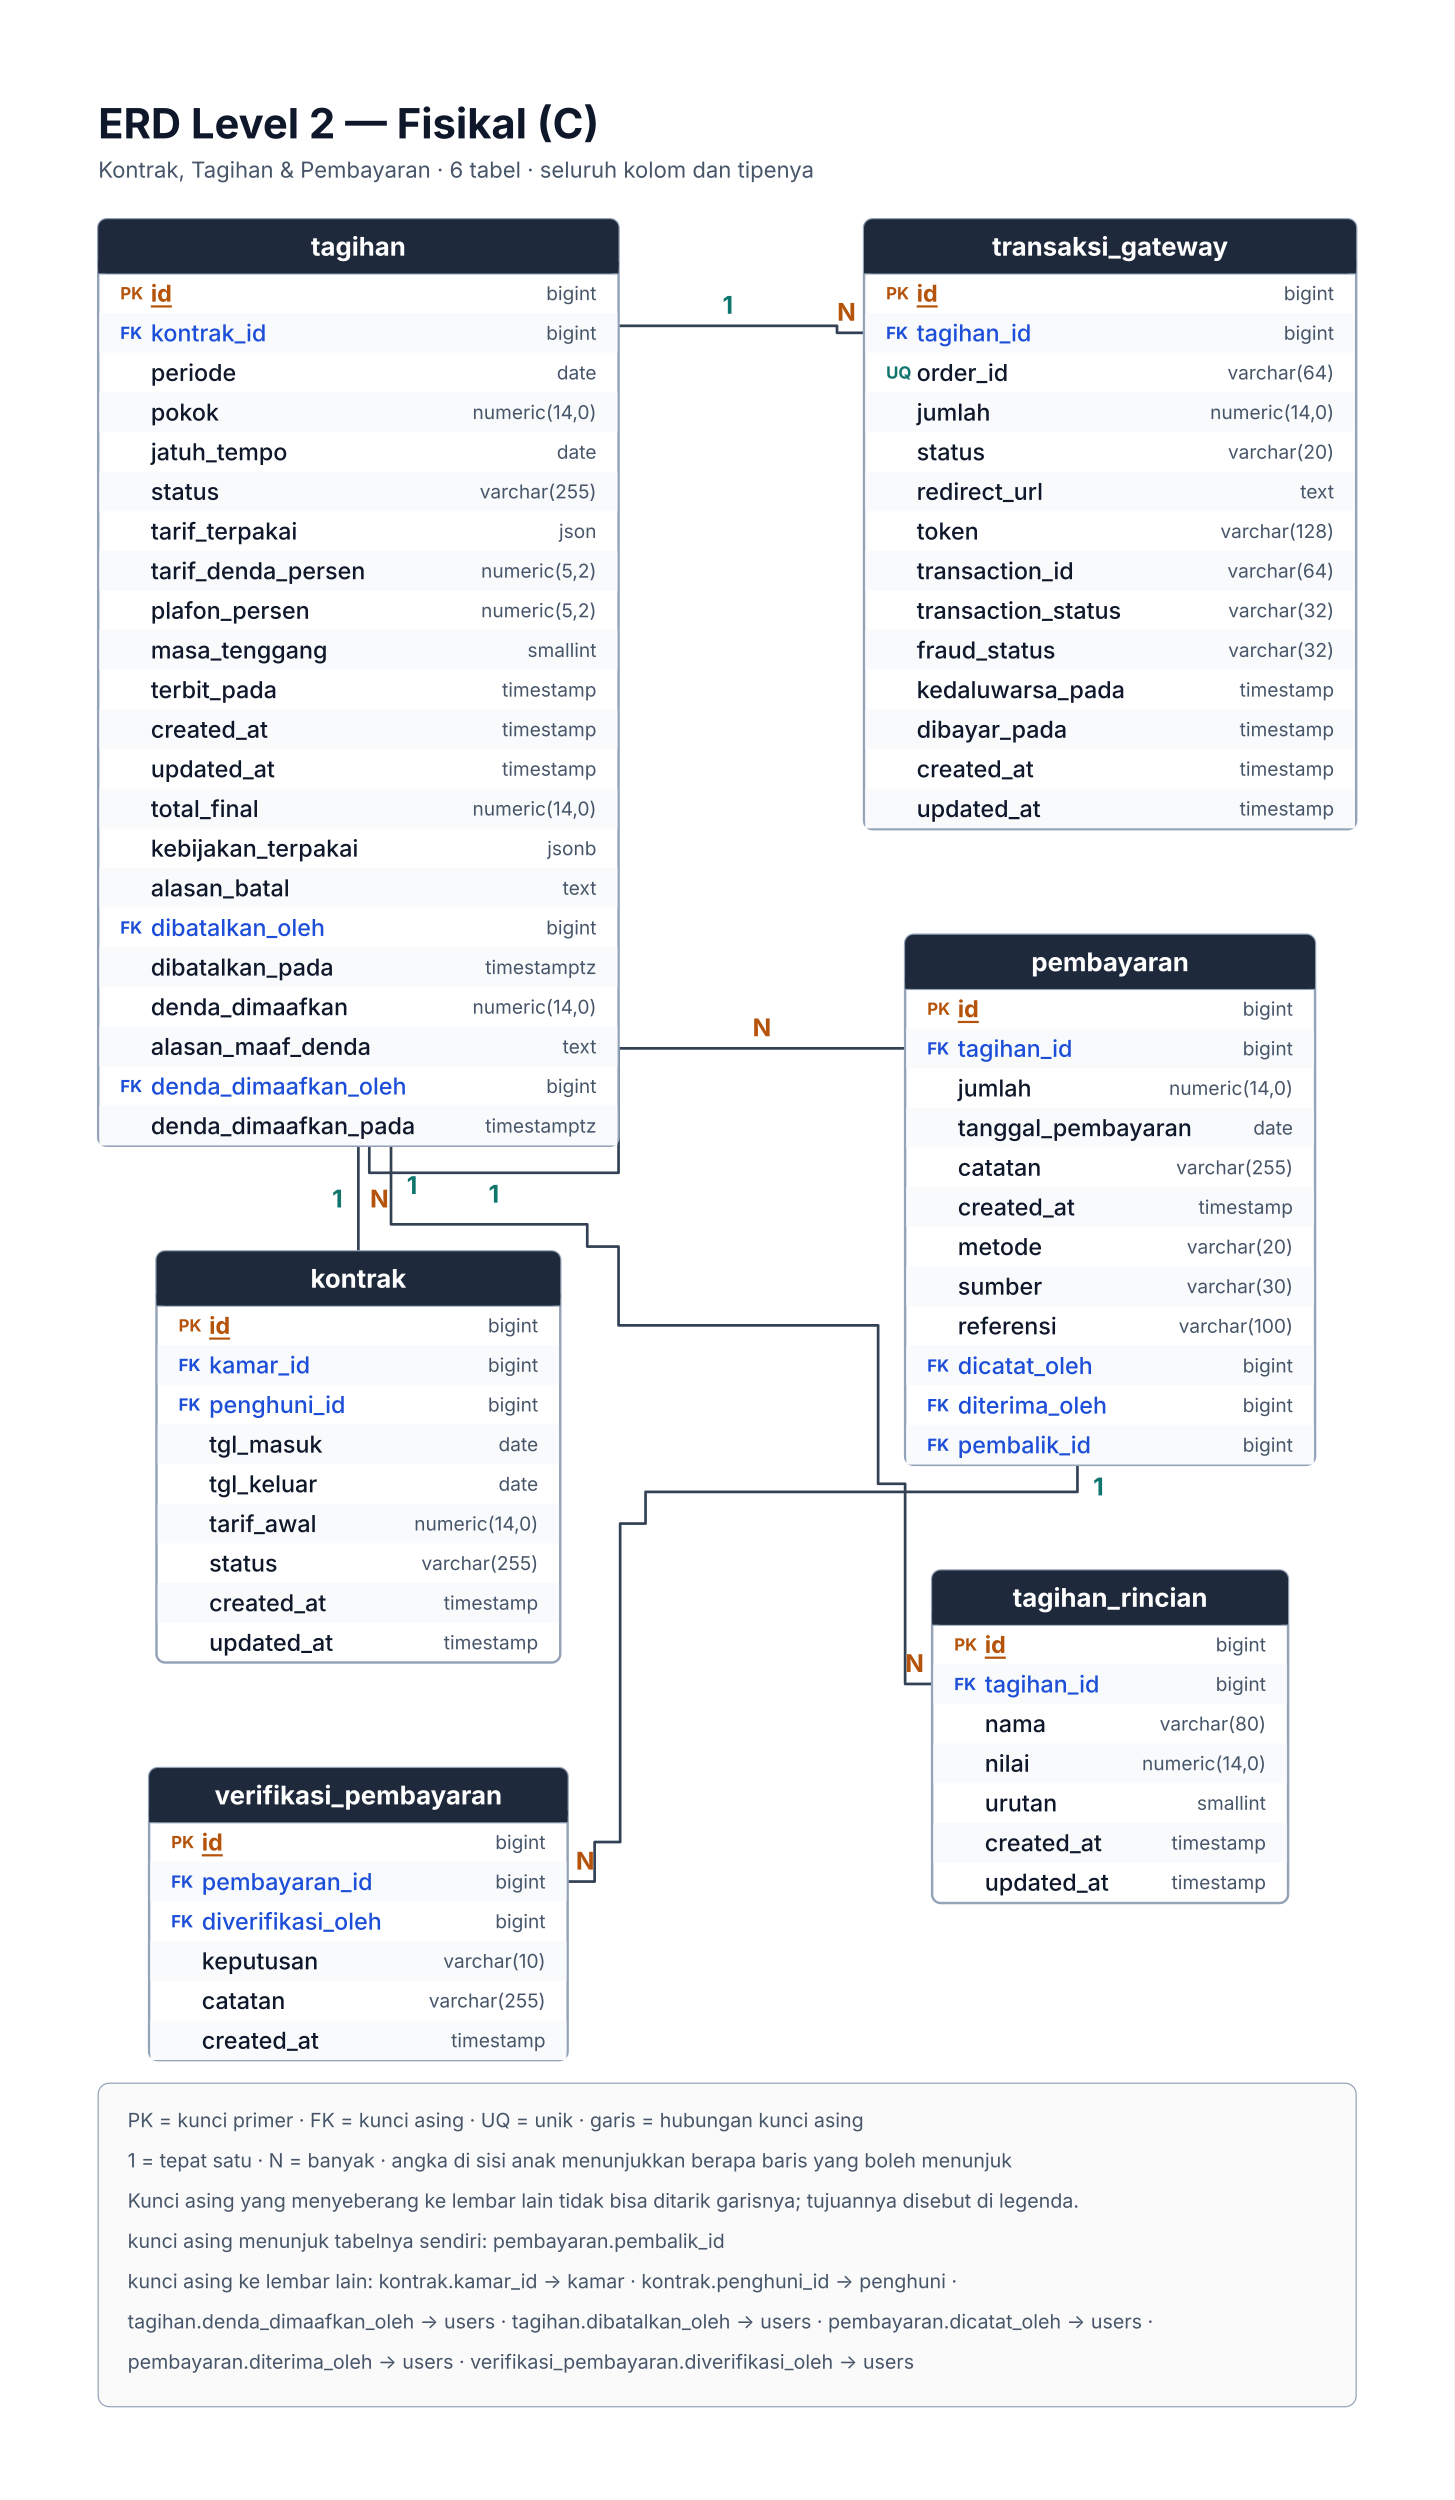
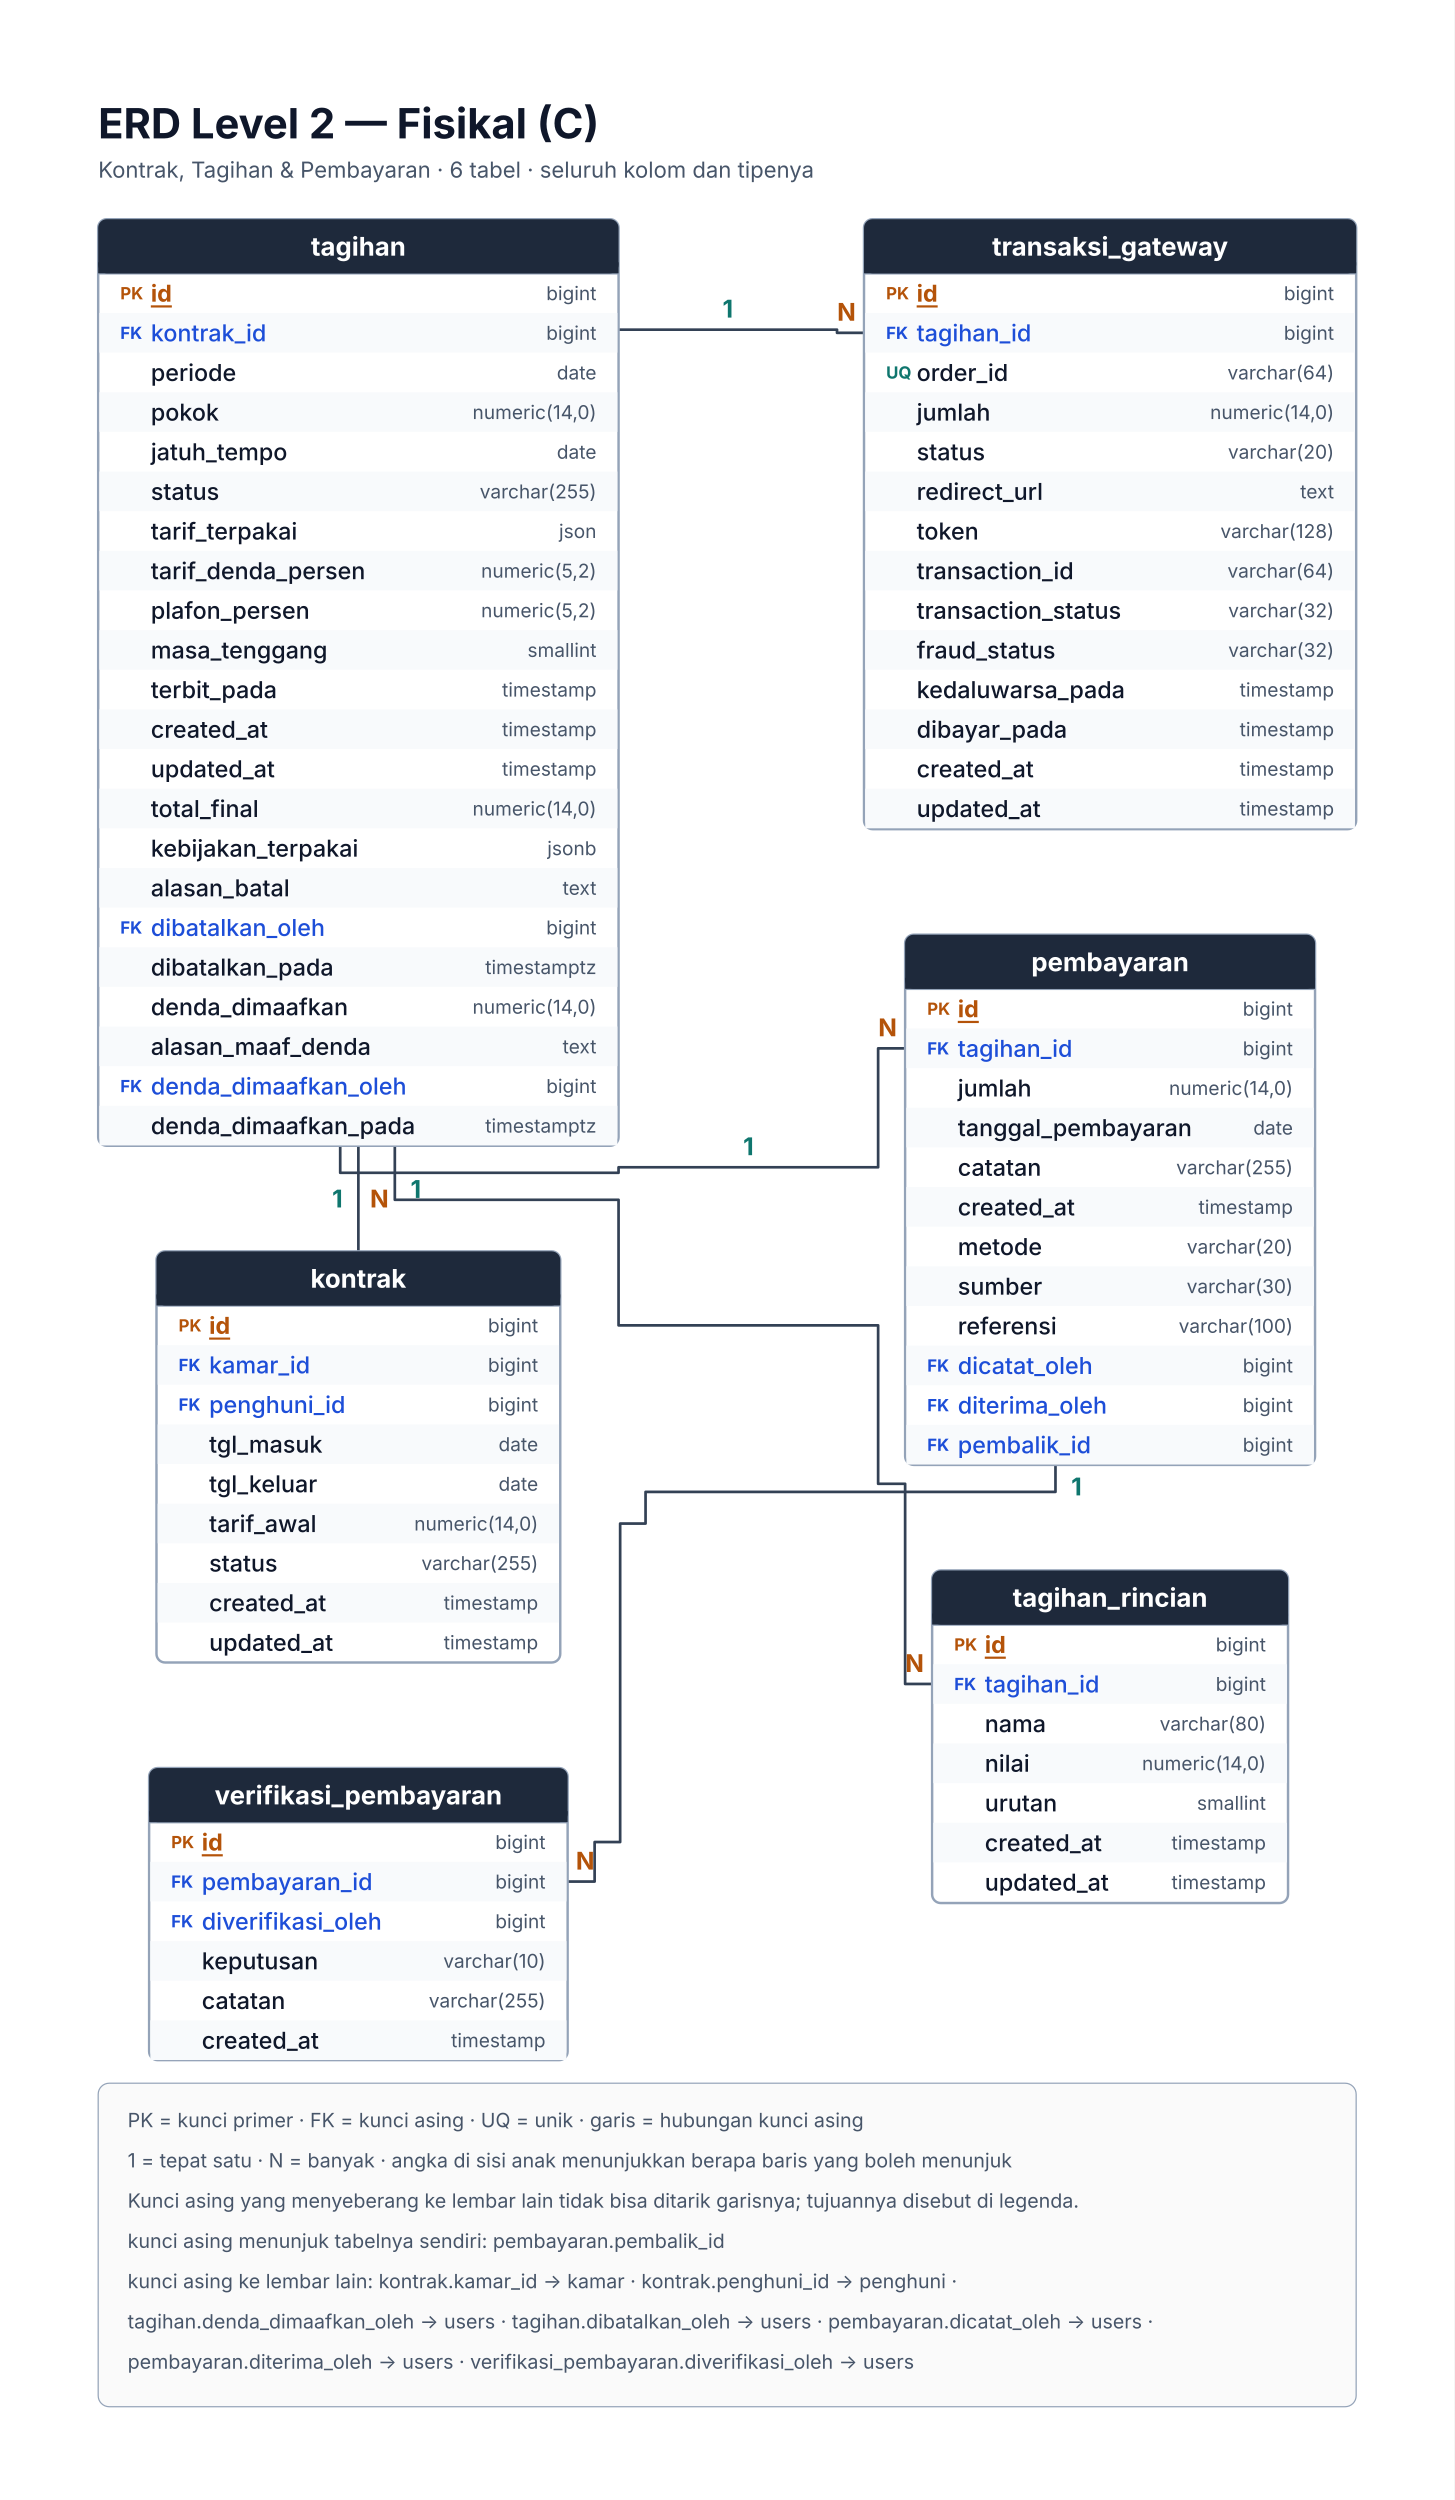
<svg xmlns="http://www.w3.org/2000/svg" width="1185" height="2037" viewBox="0 0 1185 2037" font-family="'Segoe UI', 'Inter', 'Helvetica Neue', Arial, sans-serif">
  <rect width="1185" height="2037" fill="#ffffff" />
  <text x="80" y="100.4" text-anchor="start" dominant-baseline="central" font-size="34" font-weight="700" fill="#0f172a">ERD Level 2 — Fisikal (C)</text>
  <text x="80" y="138.2" text-anchor="start" dominant-baseline="central" font-size="18" font-weight="400" fill="#475569">Kontrak, Tagihan &amp; Pembayaran · 6 tabel · seluruh kolom dan tipenya</text>
  <path d="M 292 933.6 L 292 1019.6" fill="none" stroke="#334155" stroke-width="2.2" stroke-linejoin="round" stroke-linecap="round" />
-   <path d="M 759.5 1372.1 L 737.5 1372.1 L 737.5 1209 L 715.5 1209 L 715.5 1079.9 L 504 1079.9 L 504 1015.7 L 478.5 1015.7 L 478.5 997.6 L 318.6 997.6 L 318.6 933.6" fill="none" stroke="#334155" stroke-width="2.2" stroke-linejoin="round" stroke-linecap="round" />
-   <path d="M 737.5 854.2 L 504 854.2 L 504 955.6 L 300.9 955.6 L 300.9 933.6" fill="none" stroke="#334155" stroke-width="2.2" stroke-linejoin="round" stroke-linecap="round" />
-   <path d="M 462.5 1533.1 L 484.5 1533.1 L 484.5 1500.9 L 505.3 1500.9 L 505.3 1241.4 L 526 1241.4 L 526 1215.6 L 877.9 1215.6 L 877.9 1193.6" fill="none" stroke="#334155" stroke-width="2.2" stroke-linejoin="round" stroke-linecap="round" />
-   <path d="M 704 271.2 L 682 271.2 L 682 265.5 L 504 265.5" fill="none" stroke="#334155" stroke-width="2.2" stroke-linejoin="round" stroke-linecap="round" />
+   <path d="M 759.5 1372.1 L 737.5 1372.1 L 737.5 1209 L 715.5 1209 L 715.5 1079.9 L 504 1079.9 L 504 977.6 L 321.7 977.6 L 321.7 933.6" fill="none" stroke="#334155" stroke-width="2.2" stroke-linejoin="round" stroke-linecap="round" />
+   <path d="M 737.5 854.2 L 715.5 854.2 L 715.5 951.1 L 504 951.1 L 504 955.6 L 277.2 955.6 L 277.2 933.6" fill="none" stroke="#334155" stroke-width="2.2" stroke-linejoin="round" stroke-linecap="round" />
+   <path d="M 462.5 1533.1 L 484.5 1533.1 L 484.5 1500.9 L 505.3 1500.9 L 505.3 1241.4 L 526 1241.4 L 526 1215.6 L 860 1215.6 L 860 1193.6" fill="none" stroke="#334155" stroke-width="2.2" stroke-linejoin="round" stroke-linecap="round" />
+   <path d="M 704 271.2 L 682 271.2 L 682 268.6 L 504 268.6" fill="none" stroke="#334155" stroke-width="2.2" stroke-linejoin="round" stroke-linecap="round" />
  <rect x="127.5" y="1019.6" width="329" height="335" rx="7" fill="#ffffff" stroke="#94a3b8" stroke-width="2" />
  <path d="M 127.5 1063.7 L 456.5 1063.7" stroke="#94a3b8" stroke-width="2" />
  <rect x="127.5" y="1019.6" width="329" height="44.1" rx="7" fill="#1e293b" />
  <rect x="127.5" y="1054.7" width="329" height="9" fill="#1e293b" />
  <text x="292" y="1041.6" text-anchor="middle" dominant-baseline="central" font-size="21" font-weight="700" fill="#ffffff">kontrak</text>
  <text x="145.5" y="1079.9" text-anchor="start" dominant-baseline="central" font-size="13.68" font-weight="700" fill="#b45309">PK</text>
  <text x="170.4" y="1079.9" text-anchor="start" dominant-baseline="central" font-size="19" font-weight="700" text-decoration="underline" fill="#b45309">id</text>
  <text x="438.5" y="1079.9" text-anchor="end" dominant-baseline="central" font-size="15.58" font-weight="400" fill="#475569">bigint</text>
  <rect x="128.5" y="1096" width="327" height="32.3" fill="#f8fafc" />
  <text x="145.5" y="1112.1" text-anchor="start" dominant-baseline="central" font-size="13.68" font-weight="700" fill="#1d4ed8">FK</text>
  <text x="170.4" y="1112.1" text-anchor="start" dominant-baseline="central" font-size="19" font-weight="500" fill="#1d4ed8">kamar_id</text>
  <text x="438.5" y="1112.1" text-anchor="end" dominant-baseline="central" font-size="15.58" font-weight="400" fill="#475569">bigint</text>
  <text x="145.5" y="1144.4" text-anchor="start" dominant-baseline="central" font-size="13.68" font-weight="700" fill="#1d4ed8">FK</text>
  <text x="170.4" y="1144.4" text-anchor="start" dominant-baseline="central" font-size="19" font-weight="500" fill="#1d4ed8">penghuni_id</text>
  <text x="438.5" y="1144.4" text-anchor="end" dominant-baseline="central" font-size="15.58" font-weight="400" fill="#475569">bigint</text>
  <rect x="128.5" y="1160.6" width="327" height="32.3" fill="#f8fafc" />
  <text x="170.4" y="1176.7" text-anchor="start" dominant-baseline="central" font-size="19" font-weight="500" fill="#0f172a">tgl_masuk</text>
  <text x="438.5" y="1176.7" text-anchor="end" dominant-baseline="central" font-size="15.58" font-weight="400" fill="#475569">date</text>
  <text x="170.4" y="1209" text-anchor="start" dominant-baseline="central" font-size="19" font-weight="500" fill="#0f172a">tgl_keluar</text>
  <text x="438.5" y="1209" text-anchor="end" dominant-baseline="central" font-size="15.58" font-weight="400" fill="#475569">date</text>
  <rect x="128.5" y="1225.2" width="327" height="32.3" fill="#f8fafc" />
  <text x="170.4" y="1241.4" text-anchor="start" dominant-baseline="central" font-size="19" font-weight="500" fill="#0f172a">tarif_awal</text>
  <text x="438.5" y="1241.4" text-anchor="end" dominant-baseline="central" font-size="15.58" font-weight="400" fill="#475569">numeric(14,0)</text>
  <text x="170.4" y="1273.6" text-anchor="start" dominant-baseline="central" font-size="19" font-weight="500" fill="#0f172a">status</text>
  <text x="438.5" y="1273.6" text-anchor="end" dominant-baseline="central" font-size="15.58" font-weight="400" fill="#475569">varchar(255)</text>
  <rect x="128.5" y="1289.8" width="327" height="32.3" fill="#f8fafc" />
  <text x="170.4" y="1305.9" text-anchor="start" dominant-baseline="central" font-size="19" font-weight="500" fill="#0f172a">created_at</text>
  <text x="438.5" y="1305.9" text-anchor="end" dominant-baseline="central" font-size="15.58" font-weight="400" fill="#475569">timestamp</text>
  <text x="170.4" y="1338.2" text-anchor="start" dominant-baseline="central" font-size="19" font-weight="500" fill="#0f172a">updated_at</text>
  <text x="438.5" y="1338.2" text-anchor="end" dominant-baseline="central" font-size="15.58" font-weight="400" fill="#475569">timestamp</text>
  <rect x="80" y="178.6" width="424" height="755" rx="7" fill="#ffffff" stroke="#94a3b8" stroke-width="2" />
  <path d="M 80 222.7 L 504 222.7" stroke="#94a3b8" stroke-width="2" />
  <rect x="80" y="178.6" width="424" height="44.1" rx="7" fill="#1e293b" />
  <rect x="80" y="213.7" width="424" height="9" fill="#1e293b" />
  <text x="292" y="200.7" text-anchor="middle" dominant-baseline="central" font-size="21" font-weight="700" fill="#ffffff">tagihan</text>
  <text x="98" y="238.9" text-anchor="start" dominant-baseline="central" font-size="13.68" font-weight="700" fill="#b45309">PK</text>
  <text x="122.9" y="238.9" text-anchor="start" dominant-baseline="central" font-size="19" font-weight="700" text-decoration="underline" fill="#b45309">id</text>
  <text x="486" y="238.9" text-anchor="end" dominant-baseline="central" font-size="15.58" font-weight="400" fill="#475569">bigint</text>
  <rect x="81" y="255" width="422" height="32.3" fill="#f8fafc" />
  <text x="98" y="271.2" text-anchor="start" dominant-baseline="central" font-size="13.68" font-weight="700" fill="#1d4ed8">FK</text>
  <text x="122.9" y="271.2" text-anchor="start" dominant-baseline="central" font-size="19" font-weight="500" fill="#1d4ed8">kontrak_id</text>
  <text x="486" y="271.2" text-anchor="end" dominant-baseline="central" font-size="15.58" font-weight="400" fill="#475569">bigint</text>
  <text x="122.9" y="303.5" text-anchor="start" dominant-baseline="central" font-size="19" font-weight="500" fill="#0f172a">periode</text>
  <text x="486" y="303.5" text-anchor="end" dominant-baseline="central" font-size="15.58" font-weight="400" fill="#475569">date</text>
  <rect x="81" y="319.6" width="422" height="32.3" fill="#f8fafc" />
  <text x="122.9" y="335.8" text-anchor="start" dominant-baseline="central" font-size="19" font-weight="500" fill="#0f172a">pokok</text>
  <text x="486" y="335.8" text-anchor="end" dominant-baseline="central" font-size="15.58" font-weight="400" fill="#475569">numeric(14,0)</text>
  <text x="122.9" y="368.1" text-anchor="start" dominant-baseline="central" font-size="19" font-weight="500" fill="#0f172a">jatuh_tempo</text>
  <text x="486" y="368.1" text-anchor="end" dominant-baseline="central" font-size="15.58" font-weight="400" fill="#475569">date</text>
  <rect x="81" y="384.2" width="422" height="32.3" fill="#f8fafc" />
  <text x="122.9" y="400.4" text-anchor="start" dominant-baseline="central" font-size="19" font-weight="500" fill="#0f172a">status</text>
  <text x="486" y="400.4" text-anchor="end" dominant-baseline="central" font-size="15.58" font-weight="400" fill="#475569">varchar(255)</text>
  <text x="122.9" y="432.7" text-anchor="start" dominant-baseline="central" font-size="19" font-weight="500" fill="#0f172a">tarif_terpakai</text>
  <text x="486" y="432.7" text-anchor="end" dominant-baseline="central" font-size="15.58" font-weight="400" fill="#475569">json</text>
  <rect x="81" y="448.8" width="422" height="32.3" fill="#f8fafc" />
  <text x="122.9" y="465" text-anchor="start" dominant-baseline="central" font-size="19" font-weight="500" fill="#0f172a">tarif_denda_persen</text>
  <text x="486" y="465" text-anchor="end" dominant-baseline="central" font-size="15.58" font-weight="400" fill="#475569">numeric(5,2)</text>
  <text x="122.9" y="497.3" text-anchor="start" dominant-baseline="central" font-size="19" font-weight="500" fill="#0f172a">plafon_persen</text>
  <text x="486" y="497.3" text-anchor="end" dominant-baseline="central" font-size="15.58" font-weight="400" fill="#475569">numeric(5,2)</text>
  <rect x="81" y="513.4" width="422" height="32.3" fill="#f8fafc" />
  <text x="122.9" y="529.6" text-anchor="start" dominant-baseline="central" font-size="19" font-weight="500" fill="#0f172a">masa_tenggang</text>
  <text x="486" y="529.6" text-anchor="end" dominant-baseline="central" font-size="15.58" font-weight="400" fill="#475569">smallint</text>
  <text x="122.9" y="561.9" text-anchor="start" dominant-baseline="central" font-size="19" font-weight="500" fill="#0f172a">terbit_pada</text>
  <text x="486" y="561.9" text-anchor="end" dominant-baseline="central" font-size="15.58" font-weight="400" fill="#475569">timestamp</text>
  <rect x="81" y="578" width="422" height="32.3" fill="#f8fafc" />
  <text x="122.9" y="594.2" text-anchor="start" dominant-baseline="central" font-size="19" font-weight="500" fill="#0f172a">created_at</text>
  <text x="486" y="594.2" text-anchor="end" dominant-baseline="central" font-size="15.58" font-weight="400" fill="#475569">timestamp</text>
  <text x="122.9" y="626.4" text-anchor="start" dominant-baseline="central" font-size="19" font-weight="500" fill="#0f172a">updated_at</text>
  <text x="486" y="626.4" text-anchor="end" dominant-baseline="central" font-size="15.58" font-weight="400" fill="#475569">timestamp</text>
  <rect x="81" y="642.6" width="422" height="32.3" fill="#f8fafc" />
  <text x="122.9" y="658.8" text-anchor="start" dominant-baseline="central" font-size="19" font-weight="500" fill="#0f172a">total_final</text>
  <text x="486" y="658.8" text-anchor="end" dominant-baseline="central" font-size="15.58" font-weight="400" fill="#475569">numeric(14,0)</text>
  <text x="122.9" y="691.1" text-anchor="start" dominant-baseline="central" font-size="19" font-weight="500" fill="#0f172a">kebijakan_terpakai</text>
  <text x="486" y="691.1" text-anchor="end" dominant-baseline="central" font-size="15.58" font-weight="400" fill="#475569">jsonb</text>
  <rect x="81" y="707.2" width="422" height="32.3" fill="#f8fafc" />
  <text x="122.9" y="723.4" text-anchor="start" dominant-baseline="central" font-size="19" font-weight="500" fill="#0f172a">alasan_batal</text>
  <text x="486" y="723.4" text-anchor="end" dominant-baseline="central" font-size="15.58" font-weight="400" fill="#475569">text</text>
  <text x="98" y="755.7" text-anchor="start" dominant-baseline="central" font-size="13.68" font-weight="700" fill="#1d4ed8">FK</text>
  <text x="122.9" y="755.7" text-anchor="start" dominant-baseline="central" font-size="19" font-weight="500" fill="#1d4ed8">dibatalkan_oleh</text>
  <text x="486" y="755.7" text-anchor="end" dominant-baseline="central" font-size="15.58" font-weight="400" fill="#475569">bigint</text>
  <rect x="81" y="771.8" width="422" height="32.3" fill="#f8fafc" />
  <text x="122.9" y="788" text-anchor="start" dominant-baseline="central" font-size="19" font-weight="500" fill="#0f172a">dibatalkan_pada</text>
  <text x="486" y="788" text-anchor="end" dominant-baseline="central" font-size="15.58" font-weight="400" fill="#475569">timestamptz</text>
  <text x="122.9" y="820.3" text-anchor="start" dominant-baseline="central" font-size="19" font-weight="500" fill="#0f172a">denda_dimaafkan</text>
  <text x="486" y="820.3" text-anchor="end" dominant-baseline="central" font-size="15.58" font-weight="400" fill="#475569">numeric(14,0)</text>
  <rect x="81" y="836.4" width="422" height="32.3" fill="#f8fafc" />
  <text x="122.9" y="852.6" text-anchor="start" dominant-baseline="central" font-size="19" font-weight="500" fill="#0f172a">alasan_maaf_denda</text>
  <text x="486" y="852.6" text-anchor="end" dominant-baseline="central" font-size="15.58" font-weight="400" fill="#475569">text</text>
  <text x="98" y="884.9" text-anchor="start" dominant-baseline="central" font-size="13.68" font-weight="700" fill="#1d4ed8">FK</text>
  <text x="122.9" y="884.9" text-anchor="start" dominant-baseline="central" font-size="19" font-weight="500" fill="#1d4ed8">denda_dimaafkan_oleh</text>
  <text x="486" y="884.9" text-anchor="end" dominant-baseline="central" font-size="15.58" font-weight="400" fill="#475569">bigint</text>
  <rect x="81" y="901" width="422" height="32.3" fill="#f8fafc" />
  <text x="122.9" y="917.2" text-anchor="start" dominant-baseline="central" font-size="19" font-weight="500" fill="#0f172a">denda_dimaafkan_pada</text>
  <text x="486" y="917.2" text-anchor="end" dominant-baseline="central" font-size="15.58" font-weight="400" fill="#475569">timestamptz</text>
  <rect x="759.5" y="1279.6" width="290" height="271" rx="7" fill="#ffffff" stroke="#94a3b8" stroke-width="2" />
  <path d="M 759.5 1323.7 L 1049.5 1323.7" stroke="#94a3b8" stroke-width="2" />
  <rect x="759.5" y="1279.6" width="290" height="44.1" rx="7" fill="#1e293b" />
  <rect x="759.5" y="1314.7" width="290" height="9" fill="#1e293b" />
  <text x="904.5" y="1301.6" text-anchor="middle" dominant-baseline="central" font-size="21" font-weight="700" fill="#ffffff">tagihan_rincian</text>
  <text x="777.5" y="1339.9" text-anchor="start" dominant-baseline="central" font-size="13.68" font-weight="700" fill="#b45309">PK</text>
  <text x="802.4" y="1339.9" text-anchor="start" dominant-baseline="central" font-size="19" font-weight="700" text-decoration="underline" fill="#b45309">id</text>
  <text x="1031.5" y="1339.9" text-anchor="end" dominant-baseline="central" font-size="15.58" font-weight="400" fill="#475569">bigint</text>
  <rect x="760.5" y="1356" width="288" height="32.3" fill="#f8fafc" />
  <text x="777.5" y="1372.1" text-anchor="start" dominant-baseline="central" font-size="13.68" font-weight="700" fill="#1d4ed8">FK</text>
  <text x="802.4" y="1372.1" text-anchor="start" dominant-baseline="central" font-size="19" font-weight="500" fill="#1d4ed8">tagihan_id</text>
  <text x="1031.5" y="1372.1" text-anchor="end" dominant-baseline="central" font-size="15.58" font-weight="400" fill="#475569">bigint</text>
  <text x="802.4" y="1404.4" text-anchor="start" dominant-baseline="central" font-size="19" font-weight="500" fill="#0f172a">nama</text>
  <text x="1031.5" y="1404.4" text-anchor="end" dominant-baseline="central" font-size="15.58" font-weight="400" fill="#475569">varchar(80)</text>
  <rect x="760.5" y="1420.6" width="288" height="32.3" fill="#f8fafc" />
  <text x="802.4" y="1436.7" text-anchor="start" dominant-baseline="central" font-size="19" font-weight="500" fill="#0f172a">nilai</text>
  <text x="1031.5" y="1436.7" text-anchor="end" dominant-baseline="central" font-size="15.58" font-weight="400" fill="#475569">numeric(14,0)</text>
  <text x="802.4" y="1469" text-anchor="start" dominant-baseline="central" font-size="19" font-weight="500" fill="#0f172a">urutan</text>
  <text x="1031.5" y="1469" text-anchor="end" dominant-baseline="central" font-size="15.58" font-weight="400" fill="#475569">smallint</text>
  <rect x="760.5" y="1485.2" width="288" height="32.3" fill="#f8fafc" />
  <text x="802.4" y="1501.4" text-anchor="start" dominant-baseline="central" font-size="19" font-weight="500" fill="#0f172a">created_at</text>
  <text x="1031.5" y="1501.4" text-anchor="end" dominant-baseline="central" font-size="15.58" font-weight="400" fill="#475569">timestamp</text>
  <text x="802.4" y="1533.6" text-anchor="start" dominant-baseline="central" font-size="19" font-weight="500" fill="#0f172a">updated_at</text>
  <text x="1031.5" y="1533.6" text-anchor="end" dominant-baseline="central" font-size="15.58" font-weight="400" fill="#475569">timestamp</text>
  <rect x="737.5" y="761.6" width="334" height="432" rx="7" fill="#ffffff" stroke="#94a3b8" stroke-width="2" />
  <path d="M 737.5 805.7 L 1071.5 805.7" stroke="#94a3b8" stroke-width="2" />
  <rect x="737.5" y="761.6" width="334" height="44.1" rx="7" fill="#1e293b" />
  <rect x="737.5" y="796.7" width="334" height="9" fill="#1e293b" />
  <text x="904.5" y="783.7" text-anchor="middle" dominant-baseline="central" font-size="21" font-weight="700" fill="#ffffff">pembayaran</text>
  <text x="755.5" y="821.9" text-anchor="start" dominant-baseline="central" font-size="13.68" font-weight="700" fill="#b45309">PK</text>
  <text x="780.4" y="821.9" text-anchor="start" dominant-baseline="central" font-size="19" font-weight="700" text-decoration="underline" fill="#b45309">id</text>
  <text x="1053.5" y="821.9" text-anchor="end" dominant-baseline="central" font-size="15.58" font-weight="400" fill="#475569">bigint</text>
  <rect x="738.5" y="838" width="332" height="32.3" fill="#f8fafc" />
  <text x="755.5" y="854.2" text-anchor="start" dominant-baseline="central" font-size="13.68" font-weight="700" fill="#1d4ed8">FK</text>
  <text x="780.4" y="854.2" text-anchor="start" dominant-baseline="central" font-size="19" font-weight="500" fill="#1d4ed8">tagihan_id</text>
  <text x="1053.5" y="854.2" text-anchor="end" dominant-baseline="central" font-size="15.58" font-weight="400" fill="#475569">bigint</text>
  <text x="780.4" y="886.5" text-anchor="start" dominant-baseline="central" font-size="19" font-weight="500" fill="#0f172a">jumlah</text>
  <text x="1053.5" y="886.5" text-anchor="end" dominant-baseline="central" font-size="15.58" font-weight="400" fill="#475569">numeric(14,0)</text>
  <rect x="738.5" y="902.6" width="332" height="32.3" fill="#f8fafc" />
  <text x="780.4" y="918.8" text-anchor="start" dominant-baseline="central" font-size="19" font-weight="500" fill="#0f172a">tanggal_pembayaran</text>
  <text x="1053.5" y="918.8" text-anchor="end" dominant-baseline="central" font-size="15.58" font-weight="400" fill="#475569">date</text>
  <text x="780.4" y="951.1" text-anchor="start" dominant-baseline="central" font-size="19" font-weight="500" fill="#0f172a">catatan</text>
  <text x="1053.5" y="951.1" text-anchor="end" dominant-baseline="central" font-size="15.58" font-weight="400" fill="#475569">varchar(255)</text>
  <rect x="738.5" y="967.2" width="332" height="32.3" fill="#f8fafc" />
  <text x="780.4" y="983.4" text-anchor="start" dominant-baseline="central" font-size="19" font-weight="500" fill="#0f172a">created_at</text>
  <text x="1053.5" y="983.4" text-anchor="end" dominant-baseline="central" font-size="15.58" font-weight="400" fill="#475569">timestamp</text>
  <text x="780.4" y="1015.7" text-anchor="start" dominant-baseline="central" font-size="19" font-weight="500" fill="#0f172a">metode</text>
  <text x="1053.5" y="1015.7" text-anchor="end" dominant-baseline="central" font-size="15.58" font-weight="400" fill="#475569">varchar(20)</text>
  <rect x="738.5" y="1031.8" width="332" height="32.3" fill="#f8fafc" />
  <text x="780.4" y="1048" text-anchor="start" dominant-baseline="central" font-size="19" font-weight="500" fill="#0f172a">sumber</text>
  <text x="1053.5" y="1048" text-anchor="end" dominant-baseline="central" font-size="15.58" font-weight="400" fill="#475569">varchar(30)</text>
  <text x="780.4" y="1080.3" text-anchor="start" dominant-baseline="central" font-size="19" font-weight="500" fill="#0f172a">referensi</text>
  <text x="1053.5" y="1080.3" text-anchor="end" dominant-baseline="central" font-size="15.58" font-weight="400" fill="#475569">varchar(100)</text>
  <rect x="738.5" y="1096.4" width="332" height="32.3" fill="#f8fafc" />
  <text x="755.5" y="1112.6" text-anchor="start" dominant-baseline="central" font-size="13.68" font-weight="700" fill="#1d4ed8">FK</text>
  <text x="780.4" y="1112.6" text-anchor="start" dominant-baseline="central" font-size="19" font-weight="500" fill="#1d4ed8">dicatat_oleh</text>
  <text x="1053.5" y="1112.6" text-anchor="end" dominant-baseline="central" font-size="15.58" font-weight="400" fill="#475569">bigint</text>
  <text x="755.5" y="1144.9" text-anchor="start" dominant-baseline="central" font-size="13.68" font-weight="700" fill="#1d4ed8">FK</text>
  <text x="780.4" y="1144.9" text-anchor="start" dominant-baseline="central" font-size="19" font-weight="500" fill="#1d4ed8">diterima_oleh</text>
  <text x="1053.5" y="1144.9" text-anchor="end" dominant-baseline="central" font-size="15.58" font-weight="400" fill="#475569">bigint</text>
  <rect x="738.5" y="1161" width="332" height="32.3" fill="#f8fafc" />
  <text x="755.5" y="1177.2" text-anchor="start" dominant-baseline="central" font-size="13.68" font-weight="700" fill="#1d4ed8">FK</text>
  <text x="780.4" y="1177.2" text-anchor="start" dominant-baseline="central" font-size="19" font-weight="500" fill="#1d4ed8">pembalik_id</text>
  <text x="1053.5" y="1177.2" text-anchor="end" dominant-baseline="central" font-size="15.58" font-weight="400" fill="#475569">bigint</text>
  <rect x="121.5" y="1440.6" width="341" height="238" rx="7" fill="#ffffff" stroke="#94a3b8" stroke-width="2" />
  <path d="M 121.5 1484.7 L 462.5 1484.7" stroke="#94a3b8" stroke-width="2" />
  <rect x="121.5" y="1440.6" width="341" height="44.1" rx="7" fill="#1e293b" />
  <rect x="121.5" y="1475.7" width="341" height="9" fill="#1e293b" />
  <text x="292" y="1462.6" text-anchor="middle" dominant-baseline="central" font-size="21" font-weight="700" fill="#ffffff">verifikasi_pembayaran</text>
  <text x="139.5" y="1500.9" text-anchor="start" dominant-baseline="central" font-size="13.68" font-weight="700" fill="#b45309">PK</text>
  <text x="164.4" y="1500.9" text-anchor="start" dominant-baseline="central" font-size="19" font-weight="700" text-decoration="underline" fill="#b45309">id</text>
  <text x="444.5" y="1500.9" text-anchor="end" dominant-baseline="central" font-size="15.58" font-weight="400" fill="#475569">bigint</text>
  <rect x="122.5" y="1517" width="339" height="32.3" fill="#f8fafc" />
  <text x="139.5" y="1533.1" text-anchor="start" dominant-baseline="central" font-size="13.68" font-weight="700" fill="#1d4ed8">FK</text>
  <text x="164.4" y="1533.1" text-anchor="start" dominant-baseline="central" font-size="19" font-weight="500" fill="#1d4ed8">pembayaran_id</text>
  <text x="444.5" y="1533.1" text-anchor="end" dominant-baseline="central" font-size="15.58" font-weight="400" fill="#475569">bigint</text>
  <text x="139.5" y="1565.4" text-anchor="start" dominant-baseline="central" font-size="13.68" font-weight="700" fill="#1d4ed8">FK</text>
  <text x="164.4" y="1565.4" text-anchor="start" dominant-baseline="central" font-size="19" font-weight="500" fill="#1d4ed8">diverifikasi_oleh</text>
  <text x="444.5" y="1565.4" text-anchor="end" dominant-baseline="central" font-size="15.58" font-weight="400" fill="#475569">bigint</text>
  <rect x="122.5" y="1581.6" width="339" height="32.3" fill="#f8fafc" />
  <text x="164.4" y="1597.7" text-anchor="start" dominant-baseline="central" font-size="19" font-weight="500" fill="#0f172a">keputusan</text>
  <text x="444.5" y="1597.7" text-anchor="end" dominant-baseline="central" font-size="15.58" font-weight="400" fill="#475569">varchar(10)</text>
  <text x="164.4" y="1630" text-anchor="start" dominant-baseline="central" font-size="19" font-weight="500" fill="#0f172a">catatan</text>
  <text x="444.5" y="1630" text-anchor="end" dominant-baseline="central" font-size="15.58" font-weight="400" fill="#475569">varchar(255)</text>
  <rect x="122.5" y="1646.2" width="339" height="32.3" fill="#f8fafc" />
  <text x="164.4" y="1662.4" text-anchor="start" dominant-baseline="central" font-size="19" font-weight="500" fill="#0f172a">created_at</text>
  <text x="444.5" y="1662.4" text-anchor="end" dominant-baseline="central" font-size="15.58" font-weight="400" fill="#475569">timestamp</text>
  <rect x="704" y="178.6" width="401" height="497" rx="7" fill="#ffffff" stroke="#94a3b8" stroke-width="2" />
  <path d="M 704 222.7 L 1105 222.7" stroke="#94a3b8" stroke-width="2" />
  <rect x="704" y="178.6" width="401" height="44.1" rx="7" fill="#1e293b" />
  <rect x="704" y="213.7" width="401" height="9" fill="#1e293b" />
  <text x="904.5" y="200.7" text-anchor="middle" dominant-baseline="central" font-size="21" font-weight="700" fill="#ffffff">transaksi_gateway</text>
  <text x="722" y="238.9" text-anchor="start" dominant-baseline="central" font-size="13.68" font-weight="700" fill="#b45309">PK</text>
  <text x="746.9" y="238.9" text-anchor="start" dominant-baseline="central" font-size="19" font-weight="700" text-decoration="underline" fill="#b45309">id</text>
  <text x="1087" y="238.9" text-anchor="end" dominant-baseline="central" font-size="15.58" font-weight="400" fill="#475569">bigint</text>
  <rect x="705" y="255" width="399" height="32.3" fill="#f8fafc" />
  <text x="722" y="271.2" text-anchor="start" dominant-baseline="central" font-size="13.68" font-weight="700" fill="#1d4ed8">FK</text>
  <text x="746.9" y="271.2" text-anchor="start" dominant-baseline="central" font-size="19" font-weight="500" fill="#1d4ed8">tagihan_id</text>
  <text x="1087" y="271.2" text-anchor="end" dominant-baseline="central" font-size="15.58" font-weight="400" fill="#475569">bigint</text>
  <text x="722" y="303.5" text-anchor="start" dominant-baseline="central" font-size="13.68" font-weight="700" fill="#0f766e">UQ</text>
  <text x="746.9" y="303.5" text-anchor="start" dominant-baseline="central" font-size="19" font-weight="500" fill="#0f172a">order_id</text>
  <text x="1087" y="303.5" text-anchor="end" dominant-baseline="central" font-size="15.58" font-weight="400" fill="#475569">varchar(64)</text>
  <rect x="705" y="319.6" width="399" height="32.3" fill="#f8fafc" />
  <text x="746.9" y="335.8" text-anchor="start" dominant-baseline="central" font-size="19" font-weight="500" fill="#0f172a">jumlah</text>
  <text x="1087" y="335.8" text-anchor="end" dominant-baseline="central" font-size="15.58" font-weight="400" fill="#475569">numeric(14,0)</text>
  <text x="746.9" y="368.1" text-anchor="start" dominant-baseline="central" font-size="19" font-weight="500" fill="#0f172a">status</text>
  <text x="1087" y="368.1" text-anchor="end" dominant-baseline="central" font-size="15.58" font-weight="400" fill="#475569">varchar(20)</text>
  <rect x="705" y="384.2" width="399" height="32.3" fill="#f8fafc" />
  <text x="746.9" y="400.4" text-anchor="start" dominant-baseline="central" font-size="19" font-weight="500" fill="#0f172a">redirect_url</text>
  <text x="1087" y="400.4" text-anchor="end" dominant-baseline="central" font-size="15.58" font-weight="400" fill="#475569">text</text>
  <text x="746.9" y="432.7" text-anchor="start" dominant-baseline="central" font-size="19" font-weight="500" fill="#0f172a">token</text>
  <text x="1087" y="432.7" text-anchor="end" dominant-baseline="central" font-size="15.58" font-weight="400" fill="#475569">varchar(128)</text>
  <rect x="705" y="448.8" width="399" height="32.3" fill="#f8fafc" />
  <text x="746.9" y="465" text-anchor="start" dominant-baseline="central" font-size="19" font-weight="500" fill="#0f172a">transaction_id</text>
  <text x="1087" y="465" text-anchor="end" dominant-baseline="central" font-size="15.58" font-weight="400" fill="#475569">varchar(64)</text>
  <text x="746.9" y="497.3" text-anchor="start" dominant-baseline="central" font-size="19" font-weight="500" fill="#0f172a">transaction_status</text>
  <text x="1087" y="497.3" text-anchor="end" dominant-baseline="central" font-size="15.58" font-weight="400" fill="#475569">varchar(32)</text>
  <rect x="705" y="513.4" width="399" height="32.3" fill="#f8fafc" />
  <text x="746.9" y="529.6" text-anchor="start" dominant-baseline="central" font-size="19" font-weight="500" fill="#0f172a">fraud_status</text>
  <text x="1087" y="529.6" text-anchor="end" dominant-baseline="central" font-size="15.58" font-weight="400" fill="#475569">varchar(32)</text>
  <text x="746.9" y="561.9" text-anchor="start" dominant-baseline="central" font-size="19" font-weight="500" fill="#0f172a">kedaluwarsa_pada</text>
  <text x="1087" y="561.9" text-anchor="end" dominant-baseline="central" font-size="15.58" font-weight="400" fill="#475569">timestamp</text>
  <rect x="705" y="578" width="399" height="32.3" fill="#f8fafc" />
  <text x="746.9" y="594.2" text-anchor="start" dominant-baseline="central" font-size="19" font-weight="500" fill="#0f172a">dibayar_pada</text>
  <text x="1087" y="594.2" text-anchor="end" dominant-baseline="central" font-size="15.58" font-weight="400" fill="#475569">timestamp</text>
  <text x="746.9" y="626.4" text-anchor="start" dominant-baseline="central" font-size="19" font-weight="500" fill="#0f172a">created_at</text>
  <text x="1087" y="626.4" text-anchor="end" dominant-baseline="central" font-size="15.58" font-weight="400" fill="#475569">timestamp</text>
  <rect x="705" y="642.6" width="399" height="32.3" fill="#f8fafc" />
  <text x="746.9" y="658.8" text-anchor="start" dominant-baseline="central" font-size="19" font-weight="500" fill="#0f172a">updated_at</text>
  <text x="1087" y="658.8" text-anchor="end" dominant-baseline="central" font-size="15.58" font-weight="400" fill="#475569">timestamp</text>
  <text x="309.1" y="976.6" text-anchor="middle" dominant-baseline="central" font-size="19.95" font-weight="700" fill="#b45309">N</text>
  <text x="274.9" y="976.6" text-anchor="middle" dominant-baseline="central" font-size="19.95" font-weight="700" fill="#0f766e">1</text>
  <text x="745.2" y="1355.1" text-anchor="middle" dominant-baseline="central" font-size="19.95" font-weight="700" fill="#b45309">N</text>
-   <text x="335.7" y="965.6" text-anchor="middle" dominant-baseline="central" font-size="19.95" font-weight="700" fill="#0f766e">1</text>
-   <text x="620.8" y="837.1" text-anchor="middle" dominant-baseline="central" font-size="19.95" font-weight="700" fill="#b45309">N</text>
-   <text x="402.4" y="972.7" text-anchor="middle" dominant-baseline="central" font-size="19.95" font-weight="700" fill="#0f766e">1</text>
+   <text x="338.8" y="968.8" text-anchor="middle" dominant-baseline="central" font-size="19.95" font-weight="700" fill="#0f766e">1</text>
+   <text x="723.2" y="837.1" text-anchor="middle" dominant-baseline="central" font-size="19.95" font-weight="700" fill="#b45309">N</text>
+   <text x="609.8" y="934" text-anchor="middle" dominant-baseline="central" font-size="19.95" font-weight="700" fill="#0f766e">1</text>
  <text x="476.8" y="1516.1" text-anchor="middle" dominant-baseline="central" font-size="19.95" font-weight="700" fill="#b45309">N</text>
-   <text x="895" y="1211.2" text-anchor="middle" dominant-baseline="central" font-size="19.95" font-weight="700" fill="#0f766e">1</text>
+   <text x="877.1" y="1211.2" text-anchor="middle" dominant-baseline="central" font-size="19.95" font-weight="700" fill="#0f766e">1</text>
  <text x="689.7" y="254.1" text-anchor="middle" dominant-baseline="central" font-size="19.95" font-weight="700" fill="#b45309">N</text>
-   <text x="593" y="248.4" text-anchor="middle" dominant-baseline="central" font-size="19.95" font-weight="700" fill="#0f766e">1</text>
+   <text x="593" y="251.5" text-anchor="middle" dominant-baseline="central" font-size="19.95" font-weight="700" fill="#0f766e">1</text>
  <rect x="80" y="1697.4" width="1025" height="263.6" rx="9" fill="#fafafa" stroke="#94a3b8" stroke-width="1" />
  <text x="104" y="1727.4" text-anchor="start" dominant-baseline="central" font-size="16" font-weight="400" fill="#475569">PK = kunci primer · FK = kunci asing · UQ = unik · garis = hubungan kunci asing</text>
  <text x="104" y="1760.2" text-anchor="start" dominant-baseline="central" font-size="16" font-weight="400" fill="#475569">1 = tepat satu · N = banyak · angka di sisi anak menunjukkan berapa baris yang boleh menunjuk</text>
  <text x="104" y="1793" text-anchor="start" dominant-baseline="central" font-size="16" font-weight="400" fill="#475569">Kunci asing yang menyeberang ke lembar lain tidak bisa ditarik garisnya; tujuannya disebut di legenda.</text>
  <text x="104" y="1825.8" text-anchor="start" dominant-baseline="central" font-size="16" font-weight="400" fill="#475569">kunci asing menunjuk tabelnya sendiri: pembayaran.pembalik_id</text>
  <text x="104" y="1858.6" text-anchor="start" dominant-baseline="central" font-size="16" font-weight="400" fill="#475569">kunci asing ke lembar lain: kontrak.kamar_id → kamar · kontrak.penghuni_id → penghuni ·</text>
  <text x="104" y="1891.4" text-anchor="start" dominant-baseline="central" font-size="16" font-weight="400" fill="#475569">tagihan.denda_dimaafkan_oleh → users · tagihan.dibatalkan_oleh → users · pembayaran.dicatat_oleh → users ·</text>
  <text x="104" y="1924.2" text-anchor="start" dominant-baseline="central" font-size="16" font-weight="400" fill="#475569">pembayaran.diterima_oleh → users · verifikasi_pembayaran.diverifikasi_oleh → users</text>
</svg>
